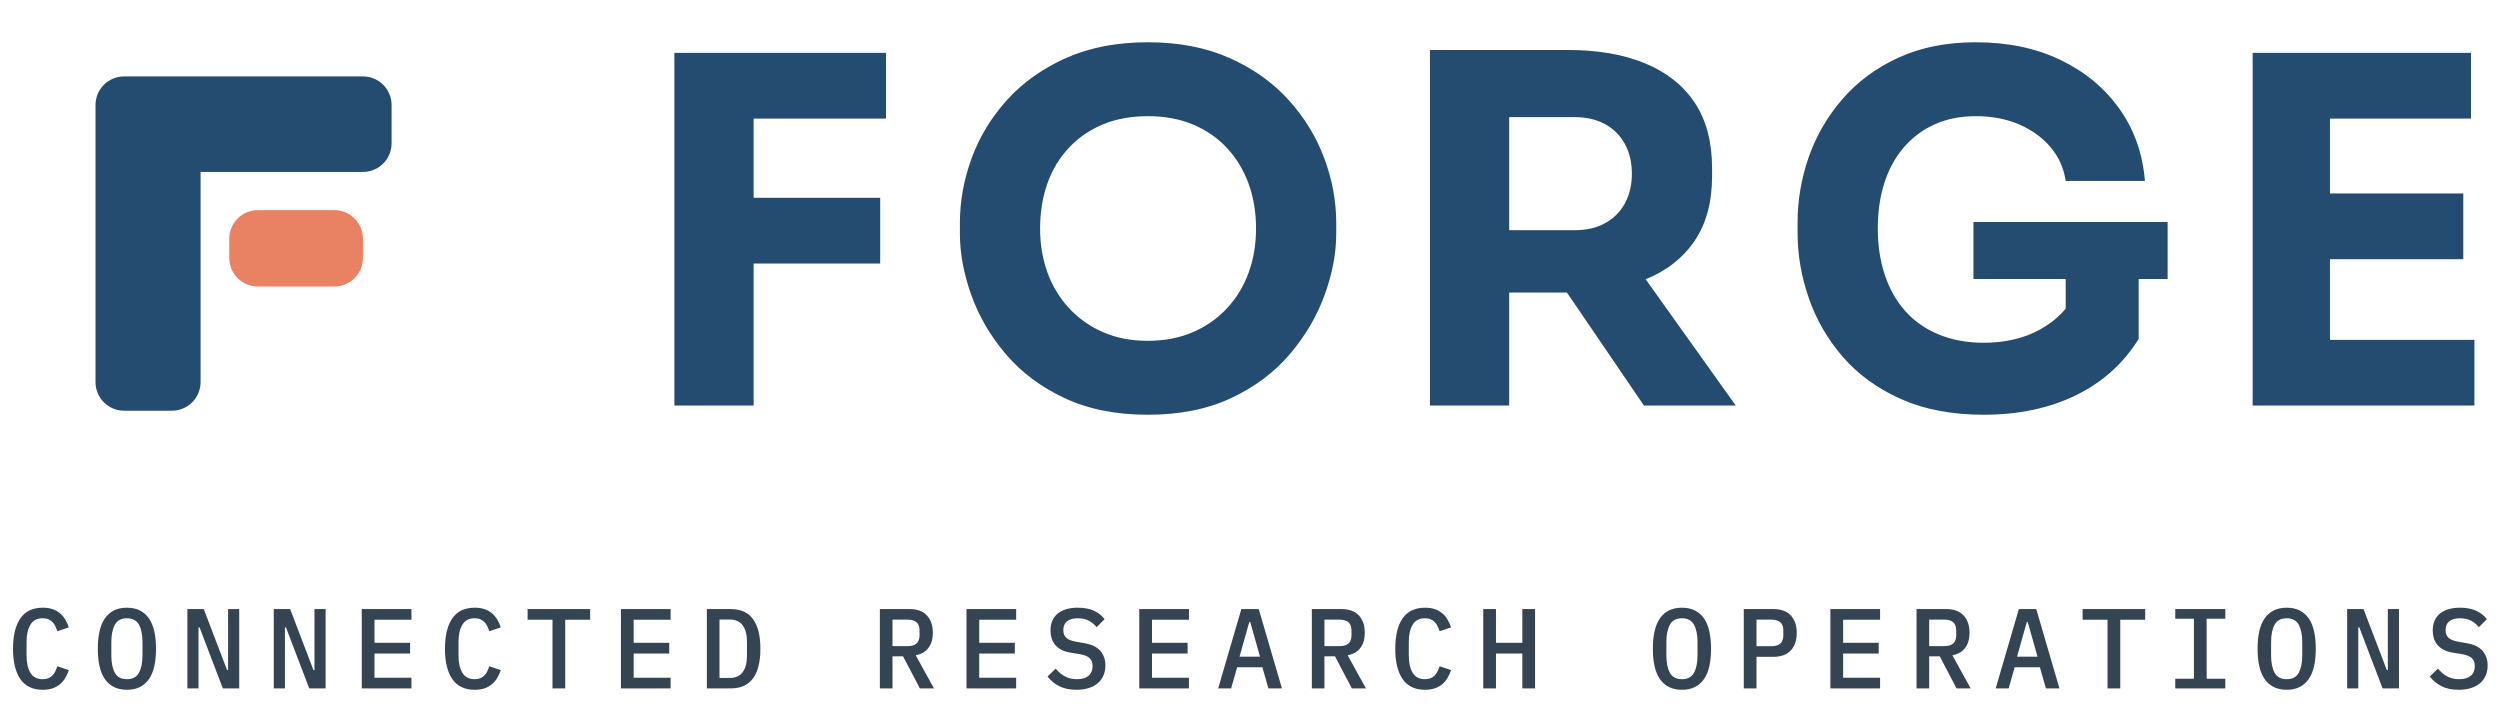
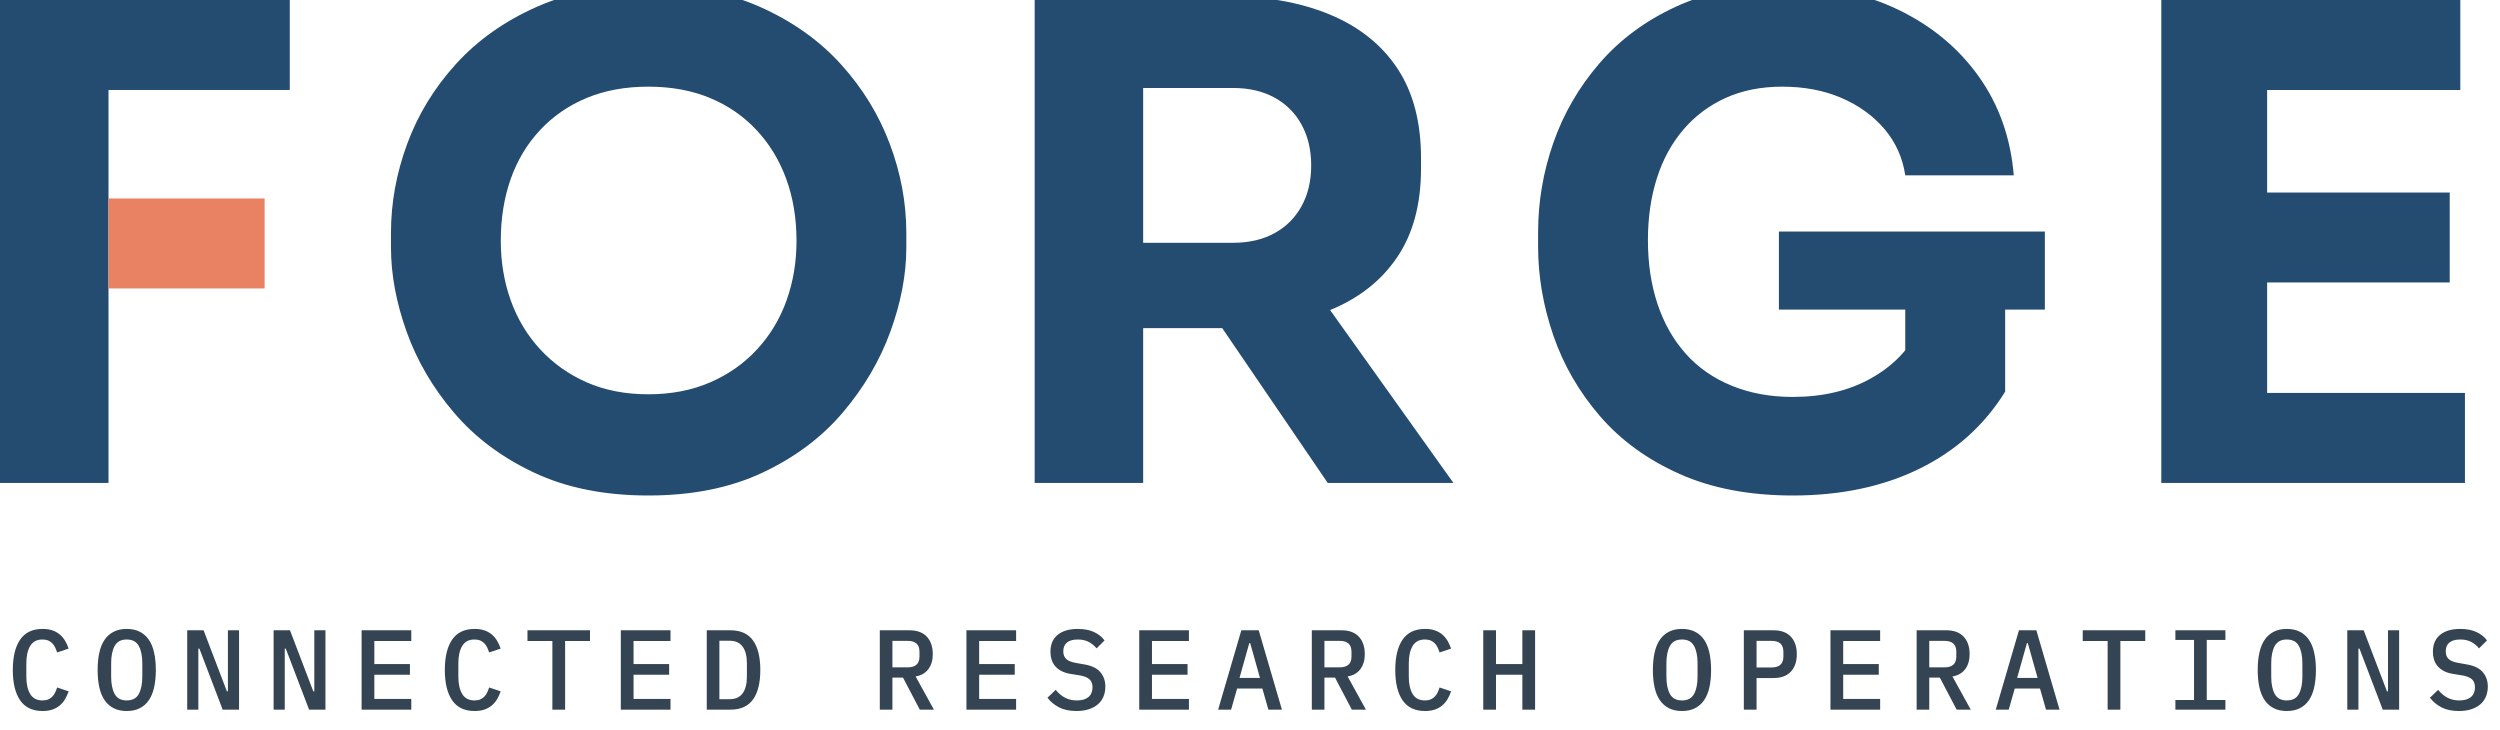
- <svg xmlns="http://www.w3.org/2000/svg" viewBox="0 0 517.5 146.5" role="img" aria-label="FORGE — Connected research operations">
-   <g transform="translate(0.00 0)">
-     <g transform="scale(1.9771)">
-       <path d="M10 8h28a3 3 0 0 1 3 3v4a3 3 0 0 1-3 3H21v22a3 3 0 0 1-3 3h-5a3 3 0 0 1-3-3V11a3 3 0 0 1 3-3z" fill="#244B70" />
-       <rect x="24" y="22" width="14" height="8" rx="3" fill="#E98262" />
-     </g>
-     <path d="M139.6 83.95V10.95H156.0V83.95ZM154.0 54.55V40.95H182.2V54.55ZM154.0 24.55V10.95H183.4V24.55Z M237.6 85.85Q227.7 85.85 220.35 82.4Q213.0 78.95 208.2 73.3Q203.4 67.65 201.05 61.05Q198.7 54.45 198.7 48.35V46.15Q198.7 39.35 201.15 32.7Q203.6 26.05 208.5 20.65Q213.4 15.25 220.7 12.0Q228.0 8.75 237.6 8.75Q247.2 8.75 254.5 12.0Q261.8 15.25 266.7 20.65Q271.6 26.05 274.1 32.7Q276.6 39.35 276.6 46.15V48.35Q276.6 54.45 274.2 61.05Q271.8 67.65 267.0 73.3Q262.2 78.95 254.85 82.4Q247.5 85.85 237.6 85.85ZM237.6 70.55Q242.8 70.55 246.95 68.75Q251.1 66.95 254.05 63.75Q257.0 60.55 258.5 56.35Q260.0 52.15 260.0 47.35Q260.0 42.25 258.45 38.0Q256.9 33.75 253.95 30.6Q251.0 27.45 246.9 25.75Q242.8 24.05 237.6 24.05Q232.4 24.05 228.3 25.75Q224.2 27.45 221.25 30.6Q218.3 33.75 216.8 38.0Q215.3 42.25 215.3 47.35Q215.3 52.15 216.8 56.35Q218.3 60.55 221.25 63.75Q224.2 66.95 228.3 68.75Q232.4 70.55 237.6 70.55Z M296.0 83.95V10.35H312.4V83.95ZM340.3 83.95 318.9 52.55H336.9L359.3 83.95ZM308.0 60.55V47.65H326.0Q329.6 47.65 332.25 46.2Q334.9 44.75 336.35 42.1Q337.8 39.45 337.8 35.95Q337.8 32.45 336.35 29.8Q334.9 27.15 332.25 25.7Q329.6 24.25 326.0 24.25H308.0V10.35H324.7Q333.8 10.35 340.5 13.1Q347.2 15.85 350.8 21.25Q354.4 26.65 354.4 34.85V36.45Q354.4 44.55 350.75 49.9Q347.1 55.25 340.45 57.9Q333.8 60.55 324.7 60.55Z M410.6 85.85Q400.8 85.85 393.5 82.6Q386.2 79.35 381.45 73.85Q376.7 68.35 374.4 61.65Q372.1 54.95 372.1 48.25V46.05Q372.1 39.15 374.4 32.55Q376.7 25.95 381.35 20.55Q386.0 15.15 392.95 11.95Q399.9 8.75 409.0 8.75Q418.9 8.75 426.5 12.4Q434.1 16.05 438.7 22.5Q443.3 28.95 444.0 37.45H427.6Q427.0 33.45 424.45 30.45Q421.9 27.45 417.95 25.75Q414.0 24.05 409.0 24.05Q404.2 24.05 400.45 25.75Q396.7 27.45 394.05 30.55Q391.4 33.65 390.05 37.9Q388.7 42.15 388.7 47.25Q388.7 52.55 390.15 56.9Q391.6 61.25 394.4 64.4Q397.2 67.55 401.35 69.25Q405.5 70.95 410.6 70.95Q417.4 70.95 422.4 68.15Q427.4 65.35 429.6 60.75L427.6 71.95V54.55H442.7V70.15Q438.0 77.75 429.75 81.8Q421.5 85.85 410.6 85.85ZM408.5 57.75V45.95H448.7V57.75Z M466.3 83.95V10.95H482.3V83.95ZM480.3 83.95V70.35H512.2V83.95ZM480.3 53.65V40.05H509.9V53.65ZM480.3 24.55V10.95H511.5V24.55Z" fill="#244B70" />
-   </g>
-   <g transform="translate(1.33 142.50)">
-     <path d="M7.53 0.282Q4.4 0.282 2.882 -1.929Q1.365 -4.141 1.365 -8.212Q1.365 -12.283 2.882 -14.494Q4.4 -16.706 7.53 -16.706Q8.73 -16.706 9.612 -16.389Q10.494 -16.071 11.13 -15.518Q11.765 -14.965 12.2 -14.224Q12.636 -13.483 12.918 -12.636L10.541 -11.836Q10.353 -12.4 10.118 -12.894Q9.883 -13.389 9.53 -13.742Q9.177 -14.094 8.694 -14.306Q8.212 -14.518 7.506 -14.518Q5.765 -14.518 4.965 -13.189Q4.165 -11.859 4.165 -9.6V-6.824Q4.165 -4.565 4.965 -3.235Q5.765 -1.906 7.506 -1.906Q8.212 -1.906 8.694 -2.118Q9.177 -2.329 9.53 -2.682Q9.883 -3.035 10.118 -3.53Q10.353 -4.024 10.541 -4.588L12.918 -3.788Q12.636 -2.941 12.2 -2.2Q11.765 -1.459 11.13 -0.906Q10.494 -0.353 9.612 -0.035Q8.73 0.282 7.53 0.282Z M24.942 0.282Q23.389 0.282 22.248 -0.294Q21.106 -0.871 20.365 -1.953Q19.624 -3.035 19.271 -4.612Q18.918 -6.188 18.918 -8.212Q18.918 -10.212 19.271 -11.8Q19.624 -13.389 20.365 -14.471Q21.106 -15.553 22.248 -16.13Q23.389 -16.706 24.942 -16.706Q26.495 -16.706 27.636 -16.13Q28.777 -15.553 29.518 -14.471Q30.26 -13.389 30.613 -11.8Q30.965 -10.212 30.965 -8.212Q30.965 -6.188 30.613 -4.612Q30.26 -3.035 29.518 -1.953Q28.777 -0.871 27.636 -0.294Q26.495 0.282 24.942 0.282ZM24.942 -1.906Q26.707 -1.906 27.436 -3.235Q28.165 -4.565 28.165 -6.847V-9.6Q28.165 -11.859 27.436 -13.189Q26.707 -14.518 24.942 -14.518Q23.177 -14.518 22.448 -13.189Q21.718 -11.859 21.718 -9.6V-6.824Q21.718 -4.565 22.448 -3.235Q23.177 -1.906 24.942 -1.906Z M39.977 -12.636H39.766V0.0H37.46V-16.424H40.848L45.672 -3.788H45.884V-16.424H48.189V0.0H44.801Z M57.86 -12.636H57.649V0.0H55.343V-16.424H58.731L63.555 -3.788H63.766V-16.424H66.072V0.0H62.684Z M73.555 0.0V-16.424H83.837V-14.212H76.19V-9.436H83.555V-7.224H76.19V-2.212H83.837V0.0Z M96.944 0.282Q93.814 0.282 92.296 -1.929Q90.779 -4.141 90.779 -8.212Q90.779 -12.283 92.296 -14.494Q93.814 -16.706 96.944 -16.706Q98.144 -16.706 99.026 -16.389Q99.908 -16.071 100.544 -15.518Q101.179 -14.965 101.614 -14.224Q102.05 -13.483 102.332 -12.636L99.955 -11.836Q99.767 -12.4 99.532 -12.894Q99.297 -13.389 98.944 -13.742Q98.591 -14.094 98.108 -14.306Q97.626 -14.518 96.92 -14.518Q95.179 -14.518 94.379 -13.189Q93.579 -11.859 93.579 -9.6V-6.824Q93.579 -4.565 94.379 -3.235Q95.179 -1.906 96.92 -1.906Q97.626 -1.906 98.108 -2.118Q98.591 -2.329 98.944 -2.682Q99.297 -3.035 99.532 -3.53Q99.767 -4.024 99.955 -4.588L102.332 -3.788Q102.05 -2.941 101.614 -2.2Q101.179 -1.459 100.544 -0.906Q99.908 -0.353 99.026 -0.035Q98.144 0.282 96.944 0.282Z M115.673 -14.212V0.0H113.038V-14.212H107.885V-16.424H120.827V-14.212Z M127.203 0.0V-16.424H137.486V-14.212H129.839V-9.436H137.203V-7.224H129.839V-2.212H137.486V0.0Z M144.992 -16.424H149.886Q153.039 -16.424 154.557 -14.33Q156.074 -12.236 156.074 -8.212Q156.074 -4.188 154.557 -2.094Q153.039 0.0 149.886 0.0H144.992ZM149.721 -2.165Q151.533 -2.165 152.416 -3.377Q153.298 -4.588 153.298 -6.847V-9.577Q153.298 -11.836 152.416 -13.047Q151.533 -14.259 149.721 -14.259H147.604V-2.165Z M183.416 0.0H180.805V-16.424H186.946Q189.299 -16.424 190.534 -15.106Q191.77 -13.789 191.77 -11.483Q191.77 -9.6 190.852 -8.377Q189.934 -7.153 188.216 -6.871L192.005 0.0H189.087L185.605 -6.635H183.416ZM186.569 -8.753Q189.016 -8.753 189.016 -10.989V-12Q189.016 -14.236 186.569 -14.236H183.416V-8.753Z M198.734 0.0V-16.424H209.017V-14.212H201.37V-9.436H208.735V-7.224H201.37V-2.212H209.017V0.0Z M221.511 0.282Q219.37 0.282 217.911 -0.471Q216.452 -1.224 215.511 -2.471L217.205 -4.094Q218.147 -2.965 219.205 -2.435Q220.264 -1.906 221.606 -1.906Q223.159 -1.906 223.994 -2.612Q224.829 -3.318 224.829 -4.635Q224.829 -5.694 224.217 -6.271Q223.606 -6.847 222.123 -7.106L220.335 -7.388Q219.158 -7.577 218.358 -8.012Q217.558 -8.447 217.064 -9.047Q216.57 -9.647 216.347 -10.388Q216.123 -11.13 216.123 -11.953Q216.123 -14.283 217.629 -15.495Q219.135 -16.706 221.77 -16.706Q223.723 -16.706 225.1 -16.083Q226.476 -15.459 227.323 -14.33L225.676 -12.683Q224.994 -13.506 224.064 -14.012Q223.135 -14.518 221.77 -14.518Q220.311 -14.518 219.547 -13.894Q218.782 -13.271 218.782 -12.071Q218.782 -11.059 219.382 -10.483Q219.982 -9.906 221.511 -9.647L223.253 -9.341Q225.464 -8.941 226.476 -7.73Q227.488 -6.518 227.488 -4.777Q227.488 -3.647 227.1 -2.706Q226.712 -1.765 225.947 -1.106Q225.182 -0.447 224.064 -0.082Q222.947 0.282 221.511 0.282Z M234.5 0.0V-16.424H244.783V-14.212H237.135V-9.436H244.5V-7.224H237.135V-2.212H244.783V0.0Z M261.23 0.0 259.983 -4.377H254.759L253.512 0.0H250.83L255.63 -16.424H259.23L264.03 0.0ZM257.465 -13.765H257.277L255.253 -6.565H259.489Z M272.83 0.0H270.219V-16.424H276.36Q278.713 -16.424 279.948 -15.106Q281.184 -13.789 281.184 -11.483Q281.184 -9.6 280.266 -8.377Q279.348 -7.153 277.63 -6.871L281.419 0.0H278.501L275.019 -6.635H272.83ZM275.983 -8.753Q278.43 -8.753 278.43 -10.989V-12Q278.43 -14.236 275.983 -14.236H272.83V-8.753Z M293.654 0.282Q290.525 0.282 289.007 -1.929Q287.49 -4.141 287.49 -8.212Q287.49 -12.283 289.007 -14.494Q290.525 -16.706 293.654 -16.706Q294.854 -16.706 295.737 -16.389Q296.619 -16.071 297.254 -15.518Q297.89 -14.965 298.325 -14.224Q298.76 -13.483 299.043 -12.636L296.666 -11.836Q296.478 -12.4 296.243 -12.894Q296.007 -13.389 295.654 -13.742Q295.302 -14.094 294.819 -14.306Q294.337 -14.518 293.631 -14.518Q291.89 -14.518 291.09 -13.189Q290.29 -11.859 290.29 -9.6V-6.824Q290.29 -4.565 291.09 -3.235Q291.89 -1.906 293.631 -1.906Q294.337 -1.906 294.819 -2.118Q295.302 -2.329 295.654 -2.682Q296.007 -3.035 296.243 -3.53Q296.478 -4.024 296.666 -4.588L299.043 -3.788Q298.76 -2.941 298.325 -2.2Q297.89 -1.459 297.254 -0.906Q296.619 -0.353 295.737 -0.035Q294.854 0.282 293.654 0.282Z M313.796 -7.224H308.337V0.0H305.702V-16.424H308.337V-9.436H313.796V-16.424H316.431V0.0H313.796Z M346.832 0.282Q345.279 0.282 344.138 -0.294Q342.997 -0.871 342.256 -1.953Q341.514 -3.035 341.161 -4.612Q340.809 -6.188 340.809 -8.212Q340.809 -10.212 341.161 -11.8Q341.514 -13.389 342.256 -14.471Q342.997 -15.553 344.138 -16.13Q345.279 -16.706 346.832 -16.706Q348.385 -16.706 349.526 -16.13Q350.668 -15.553 351.409 -14.471Q352.15 -13.389 352.503 -11.8Q352.856 -10.212 352.856 -8.212Q352.856 -6.188 352.503 -4.612Q352.15 -3.035 351.409 -1.953Q350.668 -0.871 349.526 -0.294Q348.385 0.282 346.832 0.282ZM346.832 -1.906Q348.597 -1.906 349.326 -3.235Q350.056 -4.565 350.056 -6.847V-9.6Q350.056 -11.859 349.326 -13.189Q348.597 -14.518 346.832 -14.518Q345.067 -14.518 344.338 -13.189Q343.609 -11.859 343.609 -9.6V-6.824Q343.609 -4.565 344.338 -3.235Q345.067 -1.906 346.832 -1.906Z M359.633 0.0V-16.424H365.774Q368.127 -16.424 369.362 -15.106Q370.597 -13.789 370.597 -11.483Q370.597 -9.177 369.362 -7.859Q368.127 -6.541 365.774 -6.541H362.268V0.0ZM362.268 -8.73H365.374Q367.821 -8.73 367.821 -10.989V-12Q367.821 -14.236 365.374 -14.236H362.268Z M377.562 0.0V-16.424H387.845V-14.212H380.198V-9.436H387.563V-7.224H380.198V-2.212H387.845V0.0Z M398.01 0.0H395.398V-16.424H401.539Q403.892 -16.424 405.128 -15.106Q406.363 -13.789 406.363 -11.483Q406.363 -9.6 405.445 -8.377Q404.528 -7.153 402.81 -6.871L406.598 0.0H403.681L400.198 -6.635H398.01ZM401.163 -8.753Q403.61 -8.753 403.61 -10.989V-12Q403.61 -14.236 401.163 -14.236H398.01V-8.753Z M422.175 0.0 420.928 -4.377H415.705L414.457 0.0H411.775L416.575 -16.424H420.175L424.975 0.0ZM418.41 -13.765H418.222L416.199 -6.565H420.434Z M437.564 -14.212V0.0H434.929V-14.212H429.775V-16.424H442.717V-14.212Z M448.952 0.0V-2H452.811V-14.424H448.952V-16.424H459.306V-14.424H455.447V-2H459.306V0.0Z M472.012 0.282Q470.459 0.282 469.318 -0.294Q468.176 -0.871 467.435 -1.953Q466.694 -3.035 466.341 -4.612Q465.988 -6.188 465.988 -8.212Q465.988 -10.212 466.341 -11.8Q466.694 -13.389 467.435 -14.471Q468.176 -15.553 469.318 -16.13Q470.459 -16.706 472.012 -16.706Q473.565 -16.706 474.706 -16.13Q475.847 -15.553 476.588 -14.471Q477.33 -13.389 477.683 -11.8Q478.035 -10.212 478.035 -8.212Q478.035 -6.188 477.683 -4.612Q477.33 -3.035 476.588 -1.953Q475.847 -0.871 474.706 -0.294Q473.565 0.282 472.012 0.282ZM472.012 -1.906Q473.777 -1.906 474.506 -3.235Q475.235 -4.565 475.235 -6.847V-9.6Q475.235 -11.859 474.506 -13.189Q473.777 -14.518 472.012 -14.518Q470.247 -14.518 469.518 -13.189Q468.788 -11.859 468.788 -9.6V-6.824Q468.788 -4.565 469.518 -3.235Q470.247 -1.906 472.012 -1.906Z M487.047 -12.636H486.836V0.0H484.53V-16.424H487.918L492.742 -3.788H492.953V-16.424H495.259V0.0H491.871Z M507.636 0.282Q505.495 0.282 504.036 -0.471Q502.577 -1.224 501.636 -2.471L503.33 -4.094Q504.271 -2.965 505.33 -2.435Q506.389 -1.906 507.73 -1.906Q509.283 -1.906 510.119 -2.612Q510.954 -3.318 510.954 -4.635Q510.954 -5.694 510.342 -6.271Q509.73 -6.847 508.248 -7.106L506.46 -7.388Q505.283 -7.577 504.483 -8.012Q503.683 -8.447 503.189 -9.047Q502.695 -9.647 502.471 -10.388Q502.248 -11.13 502.248 -11.953Q502.248 -14.283 503.754 -15.495Q505.26 -16.706 507.895 -16.706Q509.848 -16.706 511.225 -16.083Q512.601 -15.459 513.448 -14.33L511.801 -12.683Q511.119 -13.506 510.189 -14.012Q509.26 -14.518 507.895 -14.518Q506.436 -14.518 505.671 -13.894Q504.907 -13.271 504.907 -12.071Q504.907 -11.059 505.507 -10.483Q506.107 -9.906 507.636 -9.647L509.377 -9.341Q511.589 -8.941 512.601 -7.73Q513.613 -6.518 513.613 -4.777Q513.613 -3.647 513.225 -2.706Q512.836 -1.765 512.072 -1.106Q511.307 -0.447 510.189 -0.082Q509.072 0.282 507.636 0.282Z" fill="#344452" />
+ <svg xmlns="http://www.w3.org/2000/svg" viewBox="0 0 3779.0 1102.7" role="img" aria-label="FORGE — Connected research operations">
+   <rect x="0.00" y="0.00" width="164.00" height="730.00" fill="#244B70" />
+   <rect x="144.00" y="0.00" width="294.00" height="136.00" fill="#244B70" />
+   <rect x="164.00" y="300.00" width="236.00" height="136.00" fill="#E98262" />
+   <path d="M980.0 749.0Q881.0 749.0 807.5 714.5Q734.0 680.0 686.0 623.5Q638.0 567.0 614.5 501.0Q591.0 435.0 591.0 374.0V352.0Q591.0 284.0 615.5 217.5Q640.0 151.0 689.0 97.0Q738.0 43.0 811.0 10.5Q884.0 -22.0 980.0 -22.0Q1076.0 -22.0 1149.0 10.5Q1222.0 43.0 1271.0 97.0Q1320.0 151.0 1345.0 217.5Q1370.0 284.0 1370.0 352.0V374.0Q1370.0 435.0 1346.0 501.0Q1322.0 567.0 1274.0 623.5Q1226.0 680.0 1152.5 714.5Q1079.0 749.0 980.0 749.0ZM980.0 596.0Q1032.0 596.0 1073.5 578.0Q1115.0 560.0 1144.5 528.0Q1174.0 496.0 1189.0 454.0Q1204.0 412.0 1204.0 364.0Q1204.0 313.0 1188.5 270.5Q1173.0 228.0 1143.5 196.5Q1114.0 165.0 1073.0 148.0Q1032.0 131.0 980.0 131.0Q928.0 131.0 887.0 148.0Q846.0 165.0 816.5 196.5Q787.0 228.0 772.0 270.5Q757.0 313.0 757.0 364.0Q757.0 412.0 772.0 454.0Q787.0 496.0 816.5 528.0Q846.0 560.0 887.0 578.0Q928.0 596.0 980.0 596.0Z M1564.0 730.0V-6.0H1728.0V730.0ZM2007.0 730.0 1793.0 416.0H1973.0L2197.0 730.0ZM1684.0 496.0V367.0H1864.0Q1900.0 367.0 1926.5 352.5Q1953.0 338.0 1967.5 311.5Q1982.0 285.0 1982.0 250.0Q1982.0 215.0 1967.5 188.5Q1953.0 162.0 1926.5 147.5Q1900.0 133.0 1864.0 133.0H1684.0V-6.0H1851.0Q1942.0 -6.0 2009.0 21.5Q2076.0 49.0 2112.0 103.0Q2148.0 157.0 2148.0 239.0V255.0Q2148.0 336.0 2111.5 389.5Q2075.0 443.0 2008.5 469.5Q1942.0 496.0 1851.0 496.0Z M2710.0 749.0Q2612.0 749.0 2539.0 716.5Q2466.0 684.0 2418.5 629.0Q2371.0 574.0 2348.0 507.0Q2325.0 440.0 2325.0 373.0V351.0Q2325.0 282.0 2348.0 216.0Q2371.0 150.0 2417.5 96.0Q2464.0 42.0 2533.5 10.0Q2603.0 -22.0 2694.0 -22.0Q2793.0 -22.0 2869.0 14.5Q2945.0 51.0 2991.0 115.5Q3037.0 180.0 3044.0 265.0H2880.0Q2874.0 225.0 2848.5 195.0Q2823.0 165.0 2783.5 148.0Q2744.0 131.0 2694.0 131.0Q2646.0 131.0 2608.5 148.0Q2571.0 165.0 2544.5 196.0Q2518.0 227.0 2504.5 269.5Q2491.0 312.0 2491.0 363.0Q2491.0 416.0 2505.5 459.5Q2520.0 503.0 2548.0 534.5Q2576.0 566.0 2617.5 583.0Q2659.0 600.0 2710.0 600.0Q2778.0 600.0 2828.0 572.0Q2878.0 544.0 2900.0 498.0L2880.0 610.0V436.0H3031.0V592.0Q2984.0 668.0 2901.5 708.5Q2819.0 749.0 2710.0 749.0ZM2689.0 468.0V350.0H3091.0V468.0Z M3267.0 730.0V0.0H3427.0V730.0ZM3407.0 730.0V594.0H3726.0V730.0ZM3407.0 427.0V291.0H3703.0V427.0ZM3407.0 136.0V0.0H3719.0V136.0Z" fill="#244B70" />
+   <g transform="translate(9.4 1072.7)">
+     <path d="M54.992 2.062Q32.136 2.062 21.052 -14.092Q9.967 -30.246 9.967 -59.976Q9.967 -89.706 21.052 -105.86Q32.136 -122.014 54.992 -122.014Q63.757 -122.014 70.201 -119.694Q76.646 -117.374 81.286 -113.336Q85.926 -109.297 89.105 -103.884Q92.284 -98.471 94.346 -92.284L76.989 -86.441Q75.615 -90.566 73.896 -94.174Q72.178 -97.783 69.6 -100.361Q67.022 -102.939 63.499 -104.486Q59.976 -106.032 54.821 -106.032Q42.104 -106.032 36.261 -96.323Q30.418 -86.613 30.418 -70.115V-49.837Q30.418 -33.339 36.261 -23.63Q42.104 -13.92 54.821 -13.92Q59.976 -13.92 63.499 -15.467Q67.022 -17.013 69.6 -19.591Q72.178 -22.169 73.896 -25.778Q75.615 -29.387 76.989 -33.511L94.346 -27.668Q92.284 -21.481 89.105 -16.068Q85.926 -10.655 81.286 -6.616Q76.646 -2.578 70.201 -0.258Q63.757 2.062 54.992 2.062Z M182.162 2.062Q170.82 2.062 162.485 -2.148Q154.151 -6.358 148.737 -14.264Q143.324 -22.169 140.746 -33.683Q138.168 -45.197 138.168 -59.976Q138.168 -74.583 140.746 -86.183Q143.324 -97.783 148.737 -105.689Q154.151 -113.594 162.485 -117.804Q170.82 -122.014 182.162 -122.014Q193.504 -122.014 201.839 -117.804Q210.174 -113.594 215.587 -105.689Q221.001 -97.783 223.578 -86.183Q226.156 -74.583 226.156 -59.976Q226.156 -45.197 223.578 -33.683Q221.001 -22.169 215.587 -14.264Q210.174 -6.358 201.839 -2.148Q193.504 2.062 182.162 2.062ZM182.162 -13.92Q195.051 -13.92 200.379 -23.63Q205.706 -33.339 205.706 -50.009V-70.115Q205.706 -86.613 200.379 -96.323Q195.051 -106.032 182.162 -106.032Q169.273 -106.032 163.946 -96.323Q158.619 -86.613 158.619 -70.115V-49.837Q158.619 -33.339 163.946 -23.63Q169.273 -13.92 182.162 -13.92Z M291.975 -92.284H290.429V0.0H273.587V-119.952H298.334L333.563 -27.668H335.11V-119.952H351.951V0.0H327.205Z M422.582 -92.284H421.036V0.0H404.194V-119.952H428.941L464.17 -27.668H465.717V-119.952H482.558V0.0H457.812Z M537.207 0.0V-119.952H612.306V-103.798H556.454V-68.912H610.244V-52.758H556.454V-16.154H612.306V0.0Z M708.027 2.062Q685.171 2.062 674.086 -14.092Q663.002 -30.246 663.002 -59.976Q663.002 -89.706 674.086 -105.86Q685.171 -122.014 708.027 -122.014Q716.791 -122.014 723.236 -119.694Q729.68 -117.374 734.32 -113.336Q738.96 -109.297 742.14 -103.884Q745.319 -98.471 747.381 -92.284L730.024 -86.441Q728.649 -90.566 726.931 -94.174Q725.212 -97.783 722.634 -100.361Q720.057 -102.939 716.534 -104.486Q713.011 -106.032 707.855 -106.032Q695.138 -106.032 689.295 -96.323Q683.452 -86.613 683.452 -70.115V-49.837Q683.452 -33.339 689.295 -23.63Q695.138 -13.92 707.855 -13.92Q713.011 -13.92 716.534 -15.467Q720.057 -17.013 722.634 -19.591Q725.212 -22.169 726.931 -25.778Q728.649 -29.387 730.024 -33.511L747.381 -27.668Q745.319 -21.481 742.14 -16.068Q738.96 -10.655 734.32 -6.616Q729.68 -2.578 723.236 -0.258Q716.791 2.062 708.027 2.062Z M844.821 -103.798V0.0H825.573V-103.798H787.938V-119.952H882.456V-103.798Z M929.028 0.0V-119.952H1004.127V-103.798H948.275V-68.912H1002.065V-52.758H948.275V-16.154H1004.127V0.0Z M1058.947 -119.952H1094.692Q1117.72 -119.952 1128.805 -104.657Q1139.889 -89.363 1139.889 -59.976Q1139.889 -30.59 1128.805 -15.295Q1117.72 0.0 1094.692 0.0H1058.947ZM1093.489 -15.81Q1106.722 -15.81 1113.166 -24.661Q1119.611 -33.511 1119.611 -50.009V-69.943Q1119.611 -86.441 1113.166 -95.292Q1106.722 -104.142 1093.489 -104.142H1078.023V-15.81Z M1339.58 0.0H1320.505V-119.952H1365.358Q1382.543 -119.952 1391.565 -110.328Q1400.588 -100.705 1400.588 -83.863Q1400.588 -70.115 1393.885 -61.179Q1387.183 -52.243 1374.638 -50.181L1402.306 0.0H1380.997L1355.563 -48.462H1339.58ZM1362.608 -63.929Q1380.481 -63.929 1380.481 -80.255V-87.644Q1380.481 -103.97 1362.608 -103.97H1339.58V-63.929Z M1451.456 0.0V-119.952H1526.555V-103.798H1470.703V-68.912H1524.492V-52.758H1470.703V-16.154H1526.555V0.0Z M1617.808 2.062Q1602.169 2.062 1591.514 -3.437Q1580.86 -8.936 1573.985 -18.044L1586.359 -29.902Q1593.233 -21.653 1600.966 -17.787Q1608.699 -13.92 1618.495 -13.92Q1629.837 -13.92 1635.938 -19.075Q1642.039 -24.231 1642.039 -33.855Q1642.039 -41.588 1637.57 -45.798Q1633.102 -50.009 1622.276 -51.899L1609.215 -53.961Q1600.622 -55.336 1594.779 -58.515Q1588.937 -61.695 1585.328 -66.077Q1581.719 -70.459 1580.086 -75.872Q1578.454 -81.286 1578.454 -87.3Q1578.454 -104.314 1589.452 -113.164Q1600.451 -122.014 1619.698 -122.014Q1633.962 -122.014 1644.015 -117.46Q1654.068 -112.906 1660.255 -104.657L1648.225 -92.628Q1643.241 -98.643 1636.453 -102.337Q1629.665 -106.032 1619.698 -106.032Q1609.043 -106.032 1603.458 -101.478Q1597.873 -96.924 1597.873 -88.16Q1597.873 -80.77 1602.255 -76.56Q1606.637 -72.349 1617.808 -70.459L1630.525 -68.225Q1646.679 -65.303 1654.068 -56.453Q1661.458 -47.603 1661.458 -34.886Q1661.458 -26.637 1658.622 -19.763Q1655.787 -12.889 1650.201 -8.077Q1644.616 -3.265 1636.453 -0.601Q1628.29 2.062 1617.808 2.062Z M1712.669 0.0V-119.952H1787.768V-103.798H1731.917V-68.912H1785.706V-52.758H1731.917V-16.154H1787.768V0.0Z M1907.892 0.0 1898.784 -31.964H1860.633L1851.525 0.0H1831.934L1866.992 -119.952H1893.285L1928.343 0.0ZM1880.396 -100.533H1879.021L1864.242 -47.946H1895.175Z M1992.615 0.0H1973.54V-119.952H2018.393Q2035.578 -119.952 2044.6 -110.328Q2053.622 -100.705 2053.622 -83.863Q2053.622 -70.115 2046.92 -61.179Q2040.218 -52.243 2027.673 -50.181L2055.341 0.0H2034.031L2008.597 -48.462H1992.615ZM2015.643 -63.929Q2033.516 -63.929 2033.516 -80.255V-87.644Q2033.516 -103.97 2015.643 -103.97H1992.615V-63.929Z M2144.703 2.062Q2121.847 2.062 2110.763 -14.092Q2099.678 -30.246 2099.678 -59.976Q2099.678 -89.706 2110.763 -105.86Q2121.847 -122.014 2144.703 -122.014Q2153.468 -122.014 2159.912 -119.694Q2166.357 -117.374 2170.997 -113.336Q2175.637 -109.297 2178.816 -103.884Q2181.995 -98.471 2184.057 -92.284L2166.7 -86.441Q2165.326 -90.566 2163.607 -94.174Q2161.889 -97.783 2159.311 -100.361Q2156.733 -102.939 2153.21 -104.486Q2149.687 -106.032 2144.532 -106.032Q2131.815 -106.032 2125.972 -96.323Q2120.129 -86.613 2120.129 -70.115V-49.837Q2120.129 -33.339 2125.972 -23.63Q2131.815 -13.92 2144.532 -13.92Q2149.687 -13.92 2153.21 -15.467Q2156.733 -17.013 2159.311 -19.591Q2161.889 -22.169 2163.607 -25.778Q2165.326 -29.387 2166.7 -33.511L2184.057 -27.668Q2181.995 -21.481 2178.816 -16.068Q2175.637 -10.655 2170.997 -6.616Q2166.357 -2.578 2159.912 -0.258Q2153.468 2.062 2144.703 2.062Z M2291.808 -52.758H2251.939V0.0H2232.691V-119.952H2251.939V-68.912H2291.808V-119.952H2311.055V0.0H2291.808Z M2533.087 2.062Q2521.745 2.062 2513.41 -2.148Q2505.075 -6.358 2499.662 -14.264Q2494.249 -22.169 2491.671 -33.683Q2489.093 -45.197 2489.093 -59.976Q2489.093 -74.583 2491.671 -86.183Q2494.249 -97.783 2499.662 -105.689Q2505.075 -113.594 2513.41 -117.804Q2521.745 -122.014 2533.087 -122.014Q2544.429 -122.014 2552.764 -117.804Q2561.099 -113.594 2566.512 -105.689Q2571.926 -97.783 2574.503 -86.183Q2577.081 -74.583 2577.081 -59.976Q2577.081 -45.197 2574.503 -33.683Q2571.926 -22.169 2566.512 -14.264Q2561.099 -6.358 2552.764 -2.148Q2544.429 2.062 2533.087 2.062ZM2533.087 -13.92Q2545.976 -13.92 2551.303 -23.63Q2556.631 -33.339 2556.631 -50.009V-70.115Q2556.631 -86.613 2551.303 -96.323Q2545.976 -106.032 2533.087 -106.032Q2520.198 -106.032 2514.871 -96.323Q2509.544 -86.613 2509.544 -70.115V-49.837Q2509.544 -33.339 2514.871 -23.63Q2520.198 -13.92 2533.087 -13.92Z M2626.574 0.0V-119.952H2671.427Q2688.613 -119.952 2697.635 -110.328Q2706.657 -100.705 2706.657 -83.863Q2706.657 -67.022 2697.635 -57.398Q2688.613 -47.775 2671.427 -47.775H2645.822V0.0ZM2645.822 -63.757H2668.506Q2686.378 -63.757 2686.378 -80.255V-87.644Q2686.378 -103.97 2668.506 -103.97H2645.822Z M2757.525 0.0V-119.952H2832.624V-103.798H2776.772V-68.912H2830.562V-52.758H2776.772V-16.154H2832.624V0.0Z M2906.864 0.0H2887.788V-119.952H2932.641Q2949.826 -119.952 2958.849 -110.328Q2967.871 -100.705 2967.871 -83.863Q2967.871 -70.115 2961.169 -61.179Q2954.466 -52.243 2941.921 -50.181L2969.589 0.0H2948.28L2922.846 -48.462H2906.864ZM2929.892 -63.929Q2947.764 -63.929 2947.764 -80.255V-87.644Q2947.764 -103.97 2929.892 -103.97H2906.864V-63.929Z M3083.355 0.0 3074.247 -31.964H3036.096L3026.988 0.0H3007.397L3042.454 -119.952H3068.747L3103.805 0.0ZM3055.859 -100.533H3054.484L3039.705 -47.946H3070.638Z M3195.746 -103.798V0.0H3176.498V-103.798H3138.863V-119.952H3233.381V-103.798Z M3278.922 0.0V-14.607H3307.105V-105.345H3278.922V-119.952H3354.536V-105.345H3326.352V-14.607H3354.536V0.0Z M3447.336 2.062Q3435.994 2.062 3427.659 -2.148Q3419.324 -6.358 3413.911 -14.264Q3408.497 -22.169 3405.92 -33.683Q3403.342 -45.197 3403.342 -59.976Q3403.342 -74.583 3405.92 -86.183Q3408.497 -97.783 3413.911 -105.689Q3419.324 -113.594 3427.659 -117.804Q3435.994 -122.014 3447.336 -122.014Q3458.678 -122.014 3467.013 -117.804Q3475.348 -113.594 3480.761 -105.689Q3486.174 -97.783 3488.752 -86.183Q3491.33 -74.583 3491.33 -59.976Q3491.33 -45.197 3488.752 -33.683Q3486.174 -22.169 3480.761 -14.264Q3475.348 -6.358 3467.013 -2.148Q3458.678 2.062 3447.336 2.062ZM3447.336 -13.92Q3460.225 -13.92 3465.552 -23.63Q3470.879 -33.339 3470.879 -50.009V-70.115Q3470.879 -86.613 3465.552 -96.323Q3460.225 -106.032 3447.336 -106.032Q3434.447 -106.032 3429.12 -96.323Q3423.792 -86.613 3423.792 -70.115V-49.837Q3423.792 -33.339 3429.12 -23.63Q3434.447 -13.92 3447.336 -13.92Z M3557.149 -92.284H3555.602V0.0H3538.761V-119.952H3563.507L3598.737 -27.668H3600.283V-119.952H3617.125V0.0H3592.378Z M3707.519 2.062Q3691.88 2.062 3681.225 -3.437Q3670.571 -8.936 3663.696 -18.044L3676.07 -29.902Q3682.944 -21.653 3690.677 -17.787Q3698.41 -13.92 3708.206 -13.92Q3719.548 -13.92 3725.649 -19.075Q3731.75 -24.231 3731.75 -33.855Q3731.75 -41.588 3727.281 -45.798Q3722.813 -50.009 3711.987 -51.899L3698.926 -53.961Q3690.333 -55.336 3684.49 -58.515Q3678.648 -61.695 3675.039 -66.077Q3671.43 -70.459 3669.797 -75.872Q3668.165 -81.286 3668.165 -87.3Q3668.165 -104.314 3679.163 -113.164Q3690.162 -122.014 3709.409 -122.014Q3723.673 -122.014 3733.726 -117.46Q3743.779 -112.906 3749.966 -104.657L3737.936 -92.628Q3732.953 -98.643 3726.164 -102.337Q3719.376 -106.032 3709.409 -106.032Q3698.754 -106.032 3693.169 -101.478Q3687.584 -96.924 3687.584 -88.16Q3687.584 -80.77 3691.966 -76.56Q3696.348 -72.349 3707.519 -70.459L3720.236 -68.225Q3736.39 -65.303 3743.779 -56.453Q3751.169 -47.603 3751.169 -34.886Q3751.169 -26.637 3748.333 -19.763Q3745.498 -12.889 3739.912 -8.077Q3734.327 -3.265 3726.164 -0.601Q3718.001 2.062 3707.519 2.062Z" fill="#344452" />
  </g>
</svg>
